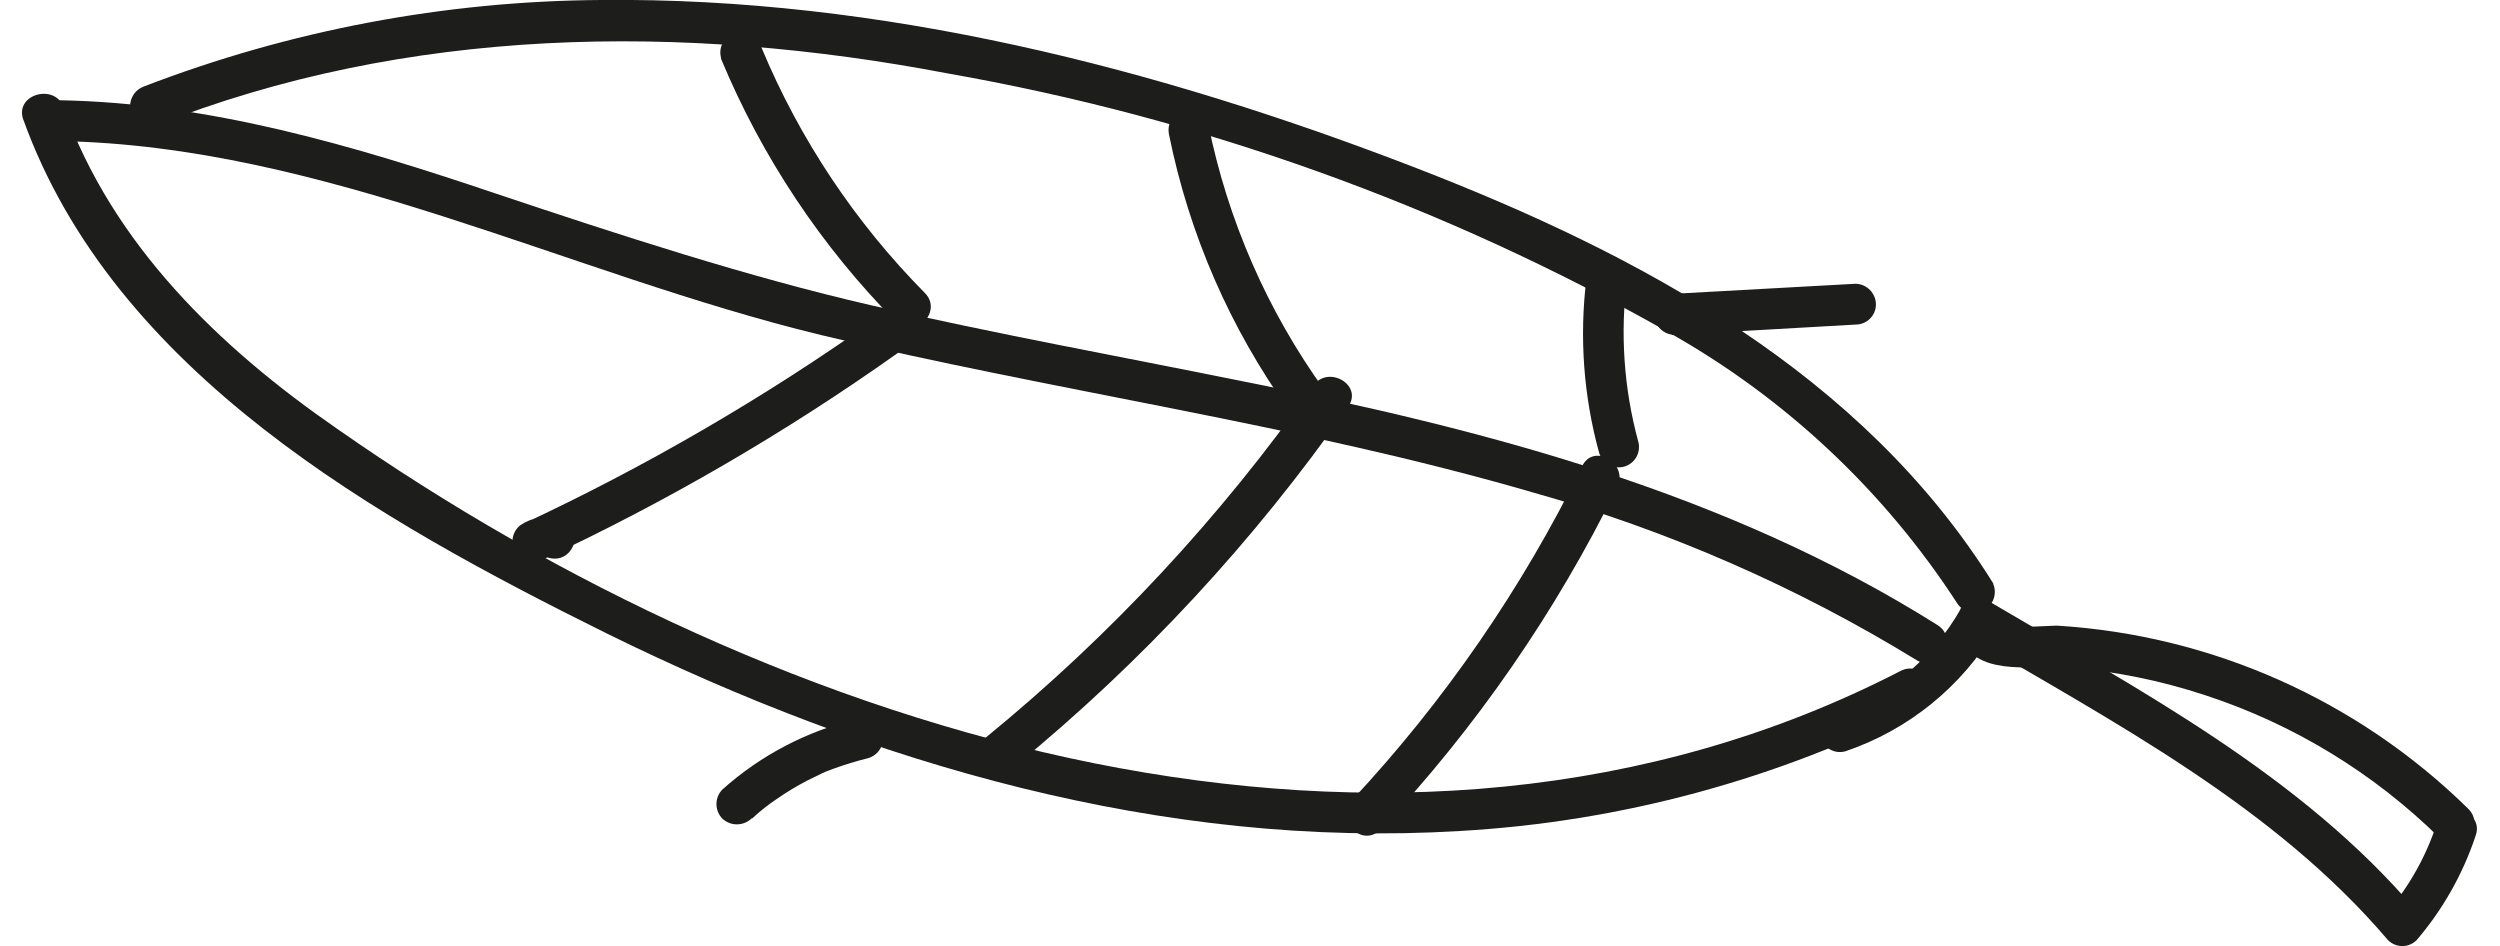
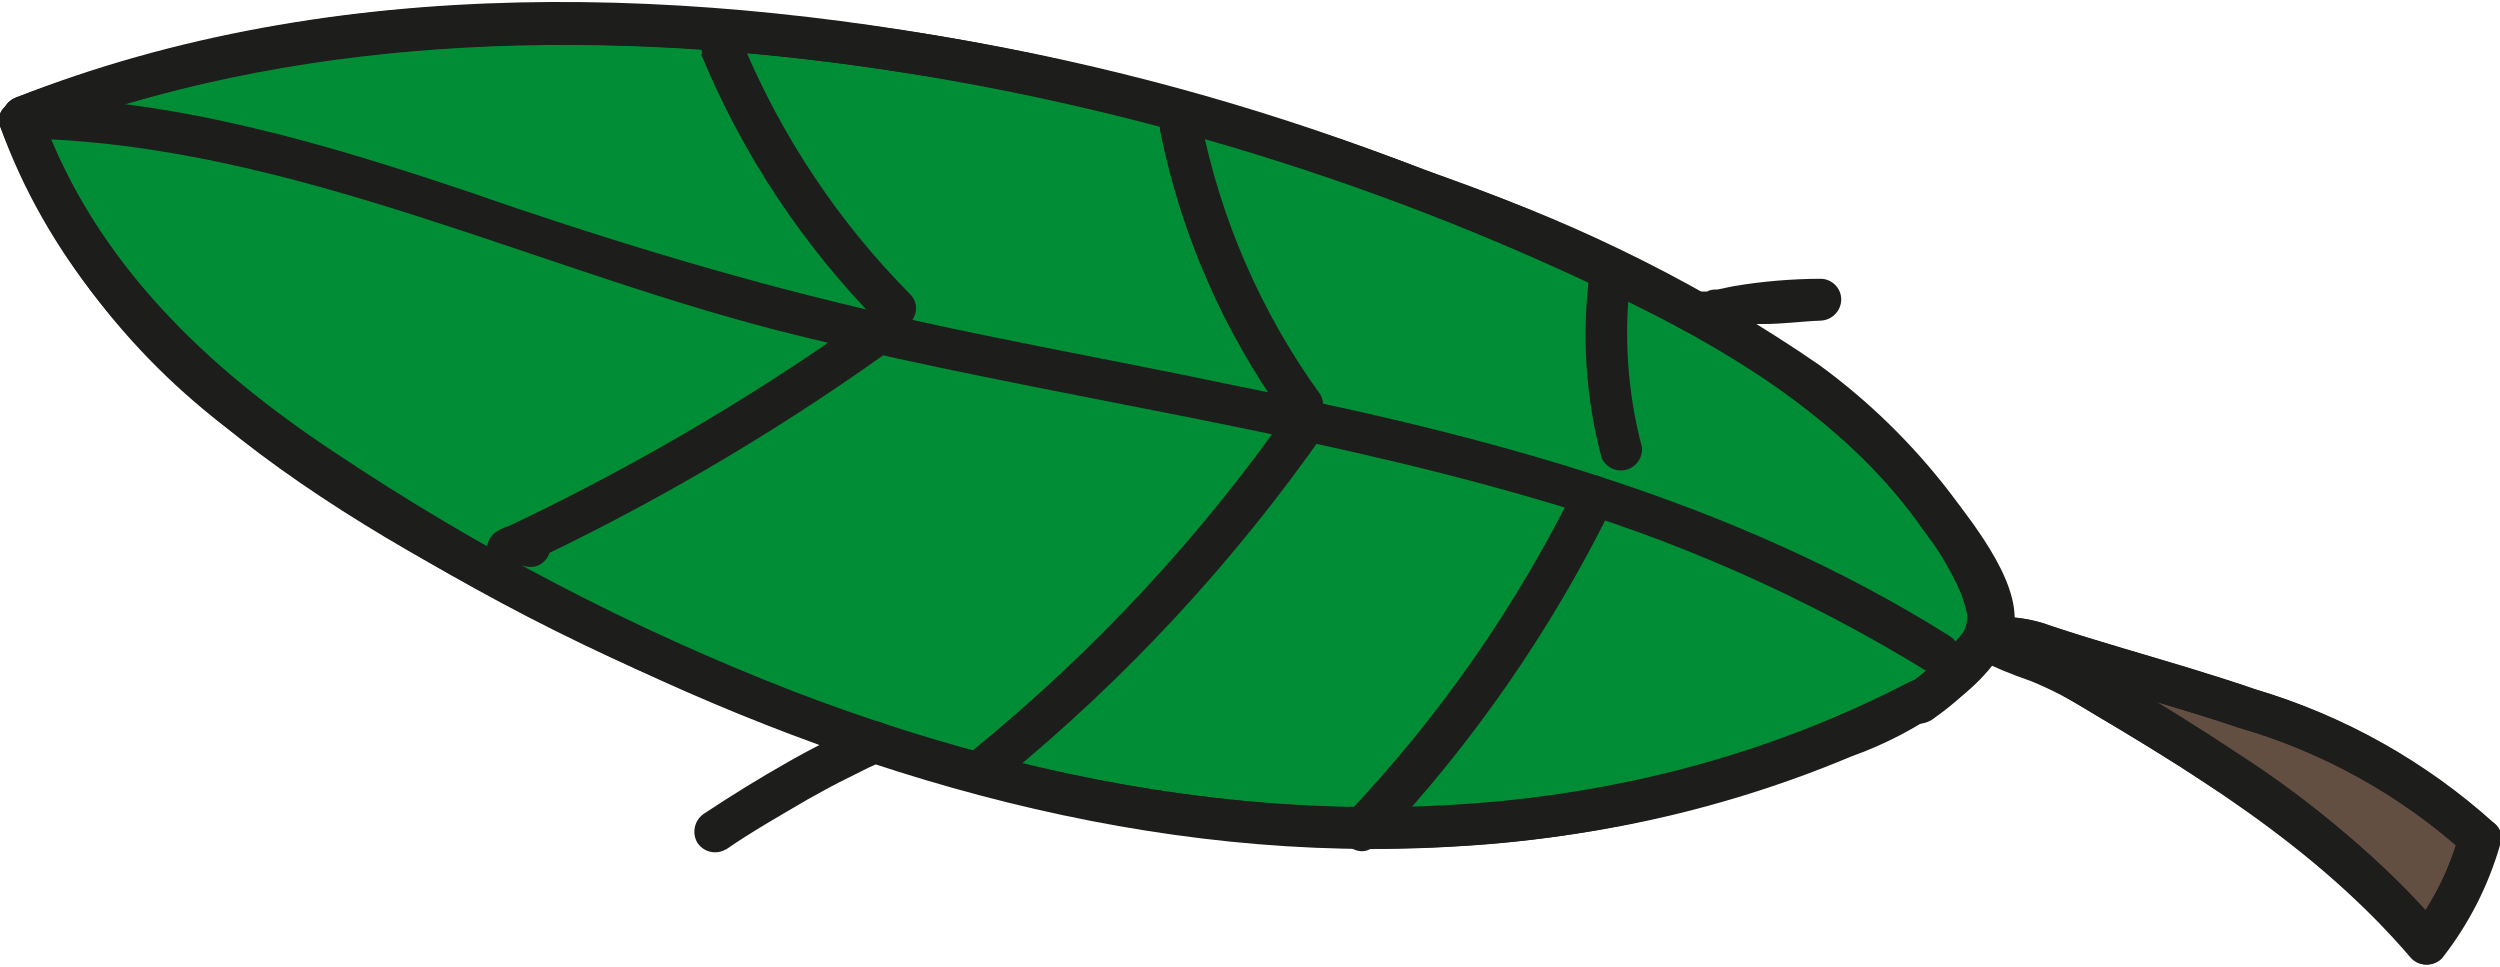
- <svg xmlns="http://www.w3.org/2000/svg" width="74px" height="28px" viewBox="0 0 75.16 28.97">
+ <svg xmlns="http://www.w3.org/2000/svg" width="150px" height="58px" viewBox="0 0 74.61 28.73">
  <defs>
-     <style>.cls-1{fill:#1d1d1b;}</style>
+     <style>.cls-1{fill:#008d36;}.cls-2{fill:#1d1d1b;}.cls-3{fill:#634e42;}</style>
  </defs>
  <g id="Layer_2" data-name="Layer 2">
-     <g id="Слой_24" data-name="Слой 24">
-       <path class="cls-1" d="M60.35,17.88c-4-6.43-10.82-10.08-17.67-12.73C34.75,2.08,26.26-.09,17.7,0a39.72,39.72,0,0,0-14,2.65c-.74.29-.42,1.5.33,1.21C11.74.8,20.21.7,28.33,2.25a69,69,0,0,1,22,7.89,25.33,25.33,0,0,1,8.93,8.37.63.63,0,0,0,1.08-.63Z" />
-       <path class="cls-1" d="M0,3.63c2.79,7.78,10.88,12.3,17.88,15.77C26,23.4,34.91,26,44,25.45a35.51,35.51,0,0,0,14.13-3.82c.72-.37.08-1.45-.63-1.08-15.51,8-34.41,2-47.88-7.42C6,10.63,2.75,7.48,1.25,3.3,1,2.55-.23,2.87,0,3.63Z" />
-       <path class="cls-1" d="M59.43,19.72c.62,1,2.21.64,3.21.72a18.13,18.13,0,0,1,4.19.85A18.39,18.39,0,0,1,74,25.65c.58.56,1.46-.32.89-.88a19.68,19.68,0,0,0-12.6-5.61c-.28,0-1.66.12-1.78-.07a.63.63,0,0,0-1.08.63Z" />
-       <path class="cls-1" d="M59.34,18.66a7.27,7.27,0,0,1-1.68,2l-.13.1c-.1.08.11-.08-.06,0l-.26.19c-.19.13-.37.24-.56.35s-.41.22-.62.31l-.15.07-.06,0-.34.13a.63.63,0,0,0-.43.77.62.62,0,0,0,.76.43,8.53,8.53,0,0,0,4.61-3.74.63.63,0,0,0-.22-.85.64.64,0,0,0-.86.22Z" />
-       <path class="cls-1" d="M1.11,4.32c8.09.14,15.58,4.06,23.33,5.94C31.67,12,39.08,13,46.24,15.08A46.61,46.61,0,0,1,58,20.22c.68.43,1.31-.66.63-1.08-6.45-4.06-13.87-6-21.26-7.46-3.8-.77-7.61-1.46-11.39-2.33S18.28,7.2,14.46,5.92C10.13,4.46,5.72,3.15,1.11,3.07a.63.63,0,0,0,0,1.25Z" />
-       <path class="cls-1" d="M21.38,1.8a25.26,25.26,0,0,0,5.36,8.06c.57.57,1.45-.32.88-.89a23.6,23.6,0,0,1-5-7.51A.64.64,0,0,0,21.82,1a.63.63,0,0,0-.44.77Z" />
-       <path class="cls-1" d="M35.1,4.12a21.94,21.94,0,0,0,3.69,8.47.64.64,0,0,0,.85.23.63.63,0,0,0,.23-.86A21.08,21.08,0,0,1,36.3,3.79c-.15-.79-1.36-.45-1.2.33Z" />
-       <path class="cls-1" d="M47.88,8.56a13.75,13.75,0,0,0,.39,5.3.62.62,0,0,0,1.2-.34,12.76,12.76,0,0,1-.34-5,.63.63,0,1,0-1.25,0Z" />
-       <path class="cls-1" d="M16.46,15.88a1.5,1.5,0,0,0-1.22.2.63.63,0,0,0,.63,1.08,69.83,69.83,0,0,0,10.91-6.34c.65-.47,0-1.55-.63-1.08a69.83,69.83,0,0,1-10.91,6.34l.63,1.08a.22.22,0,0,1,.26-.07c.78.18,1.11-1,.33-1.21Z" />
-       <path class="cls-1" d="M30.4,23.45a54.84,54.84,0,0,0,10.19-11c.46-.66-.62-1.29-1.08-.63a54.2,54.2,0,0,1-10,10.75c-.63.51.26,1.39.88.88Z" />
-       <path class="cls-1" d="M41.58,25.4a43.09,43.09,0,0,0,7.25-10.49c.35-.72-.73-1.36-1.08-.63a42.39,42.39,0,0,1-7.06,10.24c-.55.58.33,1.47.89.88Z" />
-       <path class="cls-1" d="M22.34,25.06a5.87,5.87,0,0,1,.76-.6,8.46,8.46,0,0,1,.91-.55l.47-.23.11-.05c-.06,0,0,0,0,0l.24-.09a10.5,10.5,0,0,1,1.05-.32.63.63,0,0,0,.44-.77.64.64,0,0,0-.77-.43,9.5,9.5,0,0,0-4.13,2.16.64.64,0,0,0,0,.89.65.65,0,0,0,.89,0Z" />
-       <path class="cls-1" d="M50.51,10.26l5.62-.32a.62.62,0,0,0,.62-.62.64.64,0,0,0-.62-.63L50.51,9a.63.63,0,0,0,0,1.25Z" />
-       <path class="cls-1" d="M59.52,19.46c4.56,2.69,9.43,5.24,12.91,9.33a.62.62,0,0,0,.88,0,9.54,9.54,0,0,0,1.81-3.21c.26-.77-1-1.1-1.2-.34a8,8,0,0,1-1.49,2.67h.88c-3.54-4.18-8.51-6.78-13.16-9.53a.63.63,0,0,0-.63,1.08Z" />
+     <g id="волосики">
+       <g id="baby-cat-head-1">
+         <g id="color-mask">
+           <path class="cls-1" d="M.64,3.45c12-4.84,28.54-2.8,40.68,1.77,7,2.65,15.12,5.82,18,12.73a1.32,1.32,0,0,1,.08.33c0,.1,0,.42,0,.42a8,8,0,0,1-2.09,2.14c-7,3.69-15.28,4.52-23.08,3.27s-15.19-4.47-22-8.5c-5.08-3-9.7-6.5-11.62-12.08" />
+           <path class="cls-2" d="M.81,4.05C8.66,1,17.44.77,25.72,1.92A76.3,76.3,0,0,1,48.7,9c3.28,1.61,6.55,3.68,8.68,6.73a9.08,9.08,0,0,1,1.28,2.24c.32.93-.77,1.72-1.48,2.23a21.11,21.11,0,0,1-6.61,2.64c-8.94,2.4-18.38,1-26.9-2.27A70.5,70.5,0,0,1,10,13.45C6.18,10.93,2.81,7.74,1.24,3.37,1,2.62-.23,2.94,0,3.7a20.6,20.6,0,0,0,7.31,9.41A63.58,63.58,0,0,0,19.88,20.3c8.9,4,18.79,6.14,28.51,4.29a34.43,34.43,0,0,0,6.85-2.07,11.47,11.47,0,0,0,2.82-1.47,5.55,5.55,0,0,0,2-2.18c.4-1.36-1.12-3.23-1.86-4.22a19.13,19.13,0,0,0-3.91-3.82A45,45,0,0,0,43.49,5.38,80.38,80.38,0,0,0,30.71,1.52C20.85-.51,10-.91.48,2.85c-.74.29-.42,1.5.33,1.2Z" />
+           <path class="cls-3" d="M61.9,20.17c3.79,2.24,7.67,4.55,10.5,7.93A8.86,8.86,0,0,0,74,25c-3.55-3.53-9-4.31-13.66-6a3,3,0,0,0-1.1,0" />
+           <path class="cls-2" d="M61.58,20.71c3.75,2.21,7.53,4.48,10.38,7.83a.61.61,0,0,0,.88,0,9.93,9.93,0,0,0,1.74-3.41.62.62,0,0,0-.16-.61,18.5,18.5,0,0,0-7.11-4c-1.31-.45-2.65-.84-4-1.24-.7-.21-1.4-.42-2.09-.65a4.22,4.22,0,0,0-2-.25c-.79.09-.8,1.34,0,1.25a3.64,3.64,0,0,1,.93-.06,8.52,8.52,0,0,1,1,.33c.62.21,1.25.4,1.87.59,1.26.38,2.53.74,3.77,1.16a17.29,17.29,0,0,1,6.77,3.75l-.16-.61A8.27,8.27,0,0,1,72,27.66h.88c-2.91-3.43-6.8-5.77-10.63-8a.63.63,0,0,0-.63,1.08Z" />
+         </g>
+         <path class="cls-2" d="M.81,4.05C9,.83,18.16.75,26.74,2.07A73,73,0,0,1,50.15,9.72a23.75,23.75,0,0,1,5.33,3.78A15.07,15.07,0,0,1,57.58,16a5.4,5.4,0,0,1,1.21,2.72.63.63,0,0,0,1.25,0c0-1.59-1.2-3.19-2.13-4.38a19.36,19.36,0,0,0-4.23-3.9A50.37,50.37,0,0,0,42.48,5,71.5,71.5,0,0,0,15.4.06,43.18,43.18,0,0,0,.48,2.85c-.74.29-.42,1.5.33,1.2Z" />
+         <path class="cls-2" d="M0,3.7c2.75,7.69,10.49,12,17.41,15.45,8.07,4,17,6.62,26.06,6.05a35.35,35.35,0,0,0,14.13-3.82c.72-.37.09-1.45-.63-1.08-15.47,8-34.37,2-47.82-7.38C5.72,10.49,2.7,7.43,1.24,3.37,1,2.62-.23,2.94,0,3.7Z" />
+         <path class="cls-2" d="M59.22,19.63a3.64,3.64,0,0,1,.93-.06,8.52,8.52,0,0,1,1,.33c.62.21,1.25.4,1.87.59,1.26.38,2.53.74,3.77,1.16a17.29,17.29,0,0,1,6.77,3.75c.58.56,1.46-.32.89-.88a18.5,18.5,0,0,0-7.11-4c-1.31-.45-2.65-.84-4-1.24-.7-.21-1.4-.42-2.09-.65a4.22,4.22,0,0,0-2-.25c-.79.09-.8,1.34,0,1.25Z" />
+         <path class="cls-2" d="M58.88,18.39l-.2.3-.12.16c0,.06.11-.13,0,0l-.06.07c-.16.19-.33.37-.51.55a13,13,0,0,1-1.13,1,.61.61,0,0,0-.19.44.64.64,0,0,0,.19.45.59.59,0,0,0,.44.18.81.81,0,0,0,.44-.18A8.56,8.56,0,0,0,60,19a.62.62,0,1,0-1.07-.63Z" />
+         <path class="cls-2" d="M.64,4.07C8.73,4.21,16.22,8.13,24,10c7.23,1.76,14.65,2.73,21.8,4.82A47,47,0,0,1,57.55,20c.68.43,1.31-.65.63-1.08-6.45-4.06-13.86-6-21.26-7.46C33.13,10.66,29.31,10,25.53,9.1S17.81,7,14,5.67C9.66,4.21,5.25,2.9.64,2.82a.63.63,0,0,0,0,1.25Z" />
+         <path class="cls-2" d="M20.92,1.55a25.06,25.06,0,0,0,5.35,8.06c.57.57,1.45-.31.89-.89a23.53,23.53,0,0,1-5-7.5.65.65,0,0,0-.77-.44.63.63,0,0,0-.43.77Z" />
+         <path class="cls-2" d="M34.63,3.88a22,22,0,0,0,3.69,8.46.64.64,0,0,0,.86.23.63.63,0,0,0,.22-.86,20.92,20.92,0,0,1-3.56-8.17c-.16-.78-1.37-.45-1.21.34Z" />
+         <path class="cls-2" d="M47.43,8.17a14.25,14.25,0,0,0,.37,5.44A.63.63,0,0,0,49,13.28a13.36,13.36,0,0,1-.33-5.11.63.63,0,1,0-1.25,0Z" />
+         <path class="cls-2" d="M16,15.64a1.46,1.46,0,0,0-1.22.19.63.63,0,0,0,.63,1.08,69.38,69.38,0,0,0,10.91-6.34c.65-.46,0-1.55-.63-1.08a69.83,69.83,0,0,1-10.91,6.34l.63,1.08a.22.22,0,0,1,.26-.07c.78.19,1.11-1,.33-1.2Z" />
+         <path class="cls-2" d="M29.93,23.2a51.53,51.53,0,0,0,9.62-10.38c.46-.66-.62-1.28-1.08-.63a50.32,50.32,0,0,1-9.42,10.13c-.62.51.26,1.39.88.88Z" />
+         <path class="cls-2" d="M41.11,25.15a41.14,41.14,0,0,0,7-10.09c.35-.72-.73-1.35-1.08-.63a39.7,39.7,0,0,1-6.86,9.84c-.55.58.34,1.47.89.88Z" />
+         <path class="cls-2" d="M21.67,25.29c.78-.54,1.6-1,2.43-1.49.41-.23.83-.46,1.26-.67l.54-.27.24-.11.13-.06c-.09,0-.07,0,0,0a.64.64,0,0,0,.43-.77.63.63,0,0,0-.77-.43,22.45,22.45,0,0,0-2.41,1.19c-.85.48-1.69,1-2.49,1.53a.65.65,0,0,0-.23.86.63.63,0,0,0,.86.22Z" />
+         <path class="cls-2" d="M50.55,9.85A14,14,0,0,0,52,9.61l.3,0c.1,0-.19,0,0,0l.11,0,.24,0c.56,0,1.12-.08,1.68-.1a.64.64,0,0,0,.62-.63.62.62,0,0,0-.62-.62,16.07,16.07,0,0,0-2.59.22l-.48.1c-.1,0-.21,0-.31.06s.14,0,0,0l-.11,0-.27,0a.64.64,0,0,0-.63.62.65.65,0,0,0,.63.63Z" />
+         <path class="cls-2" d="M58.9,19.55a13.59,13.59,0,0,0,1.72.72,11.67,11.67,0,0,1,1.82.95c1.15.68,2.3,1.37,3.41,2.11A28.21,28.21,0,0,1,72,28.54a.61.61,0,0,0,.88,0,9.93,9.93,0,0,0,1.74-3.41c.25-.77-1-1.1-1.21-.34A8.27,8.27,0,0,1,72,27.66h.88a29,29,0,0,0-6.15-5.27c-1.11-.74-2.25-1.44-3.4-2.13a15.08,15.08,0,0,0-1.81-1,19.46,19.46,0,0,1-1.95-.8c-.7-.39-1.33.69-.63,1.08Z" />
+       </g>
    </g>
  </g>
</svg>
